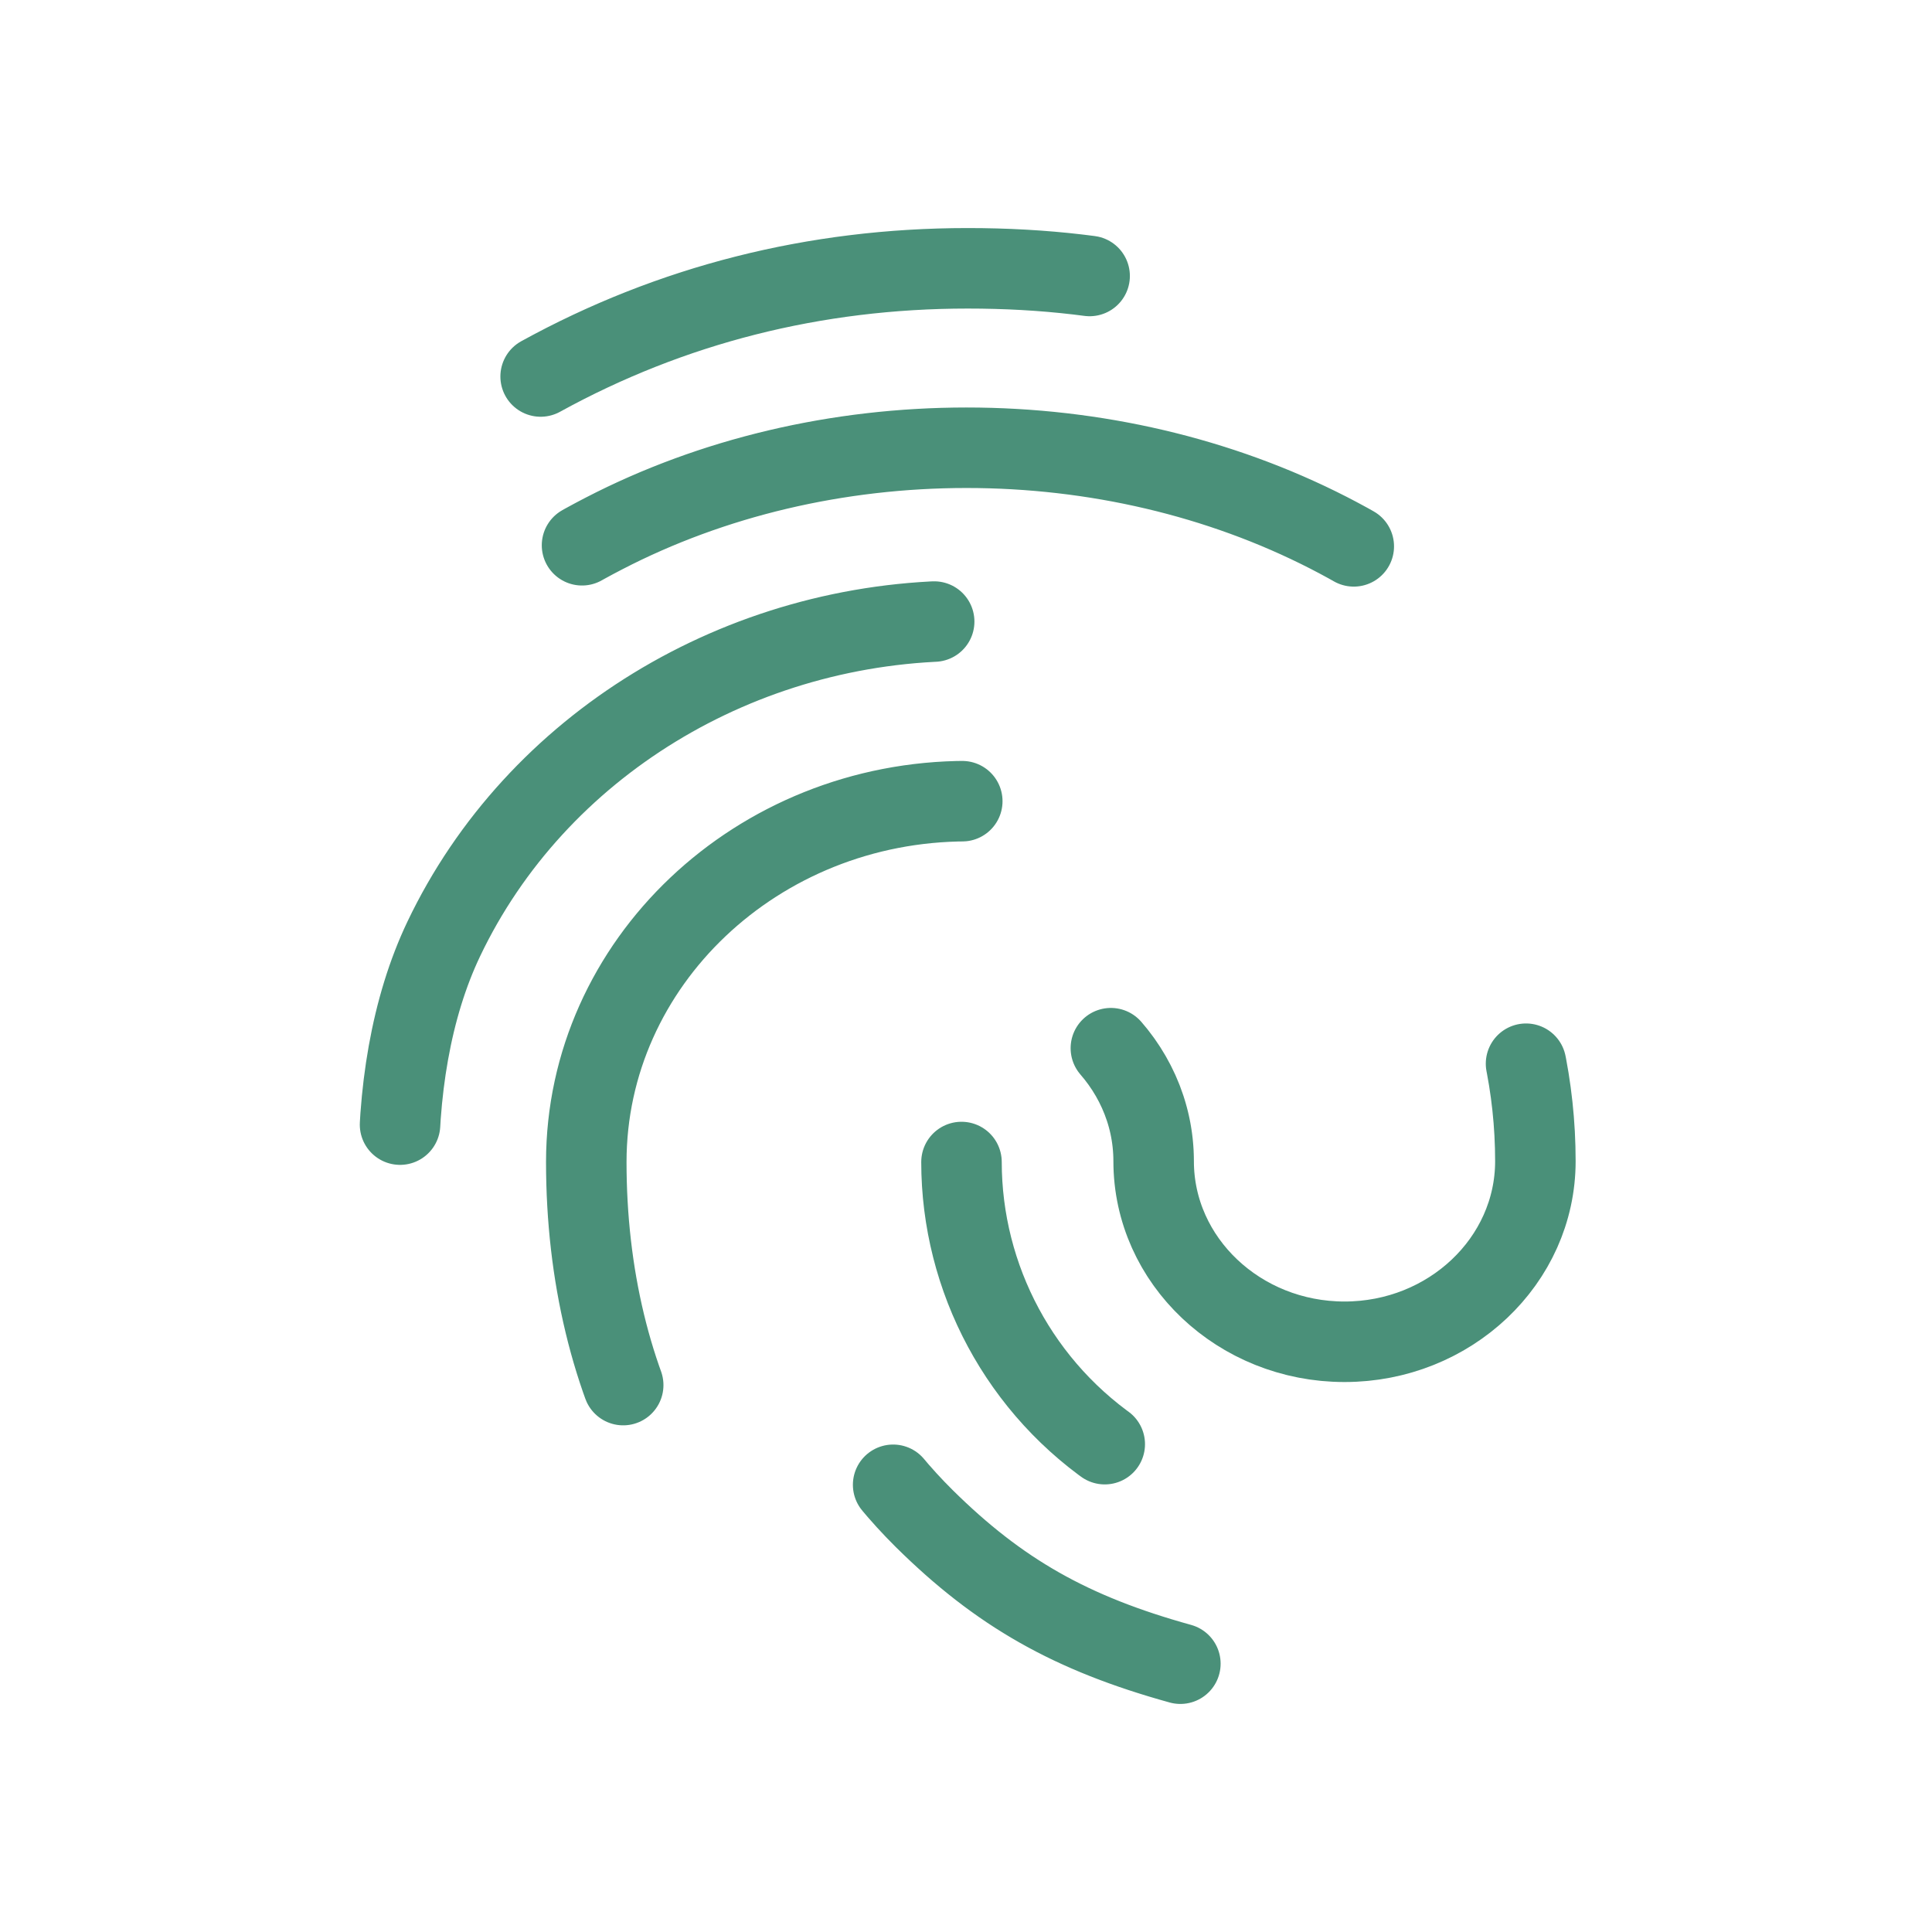
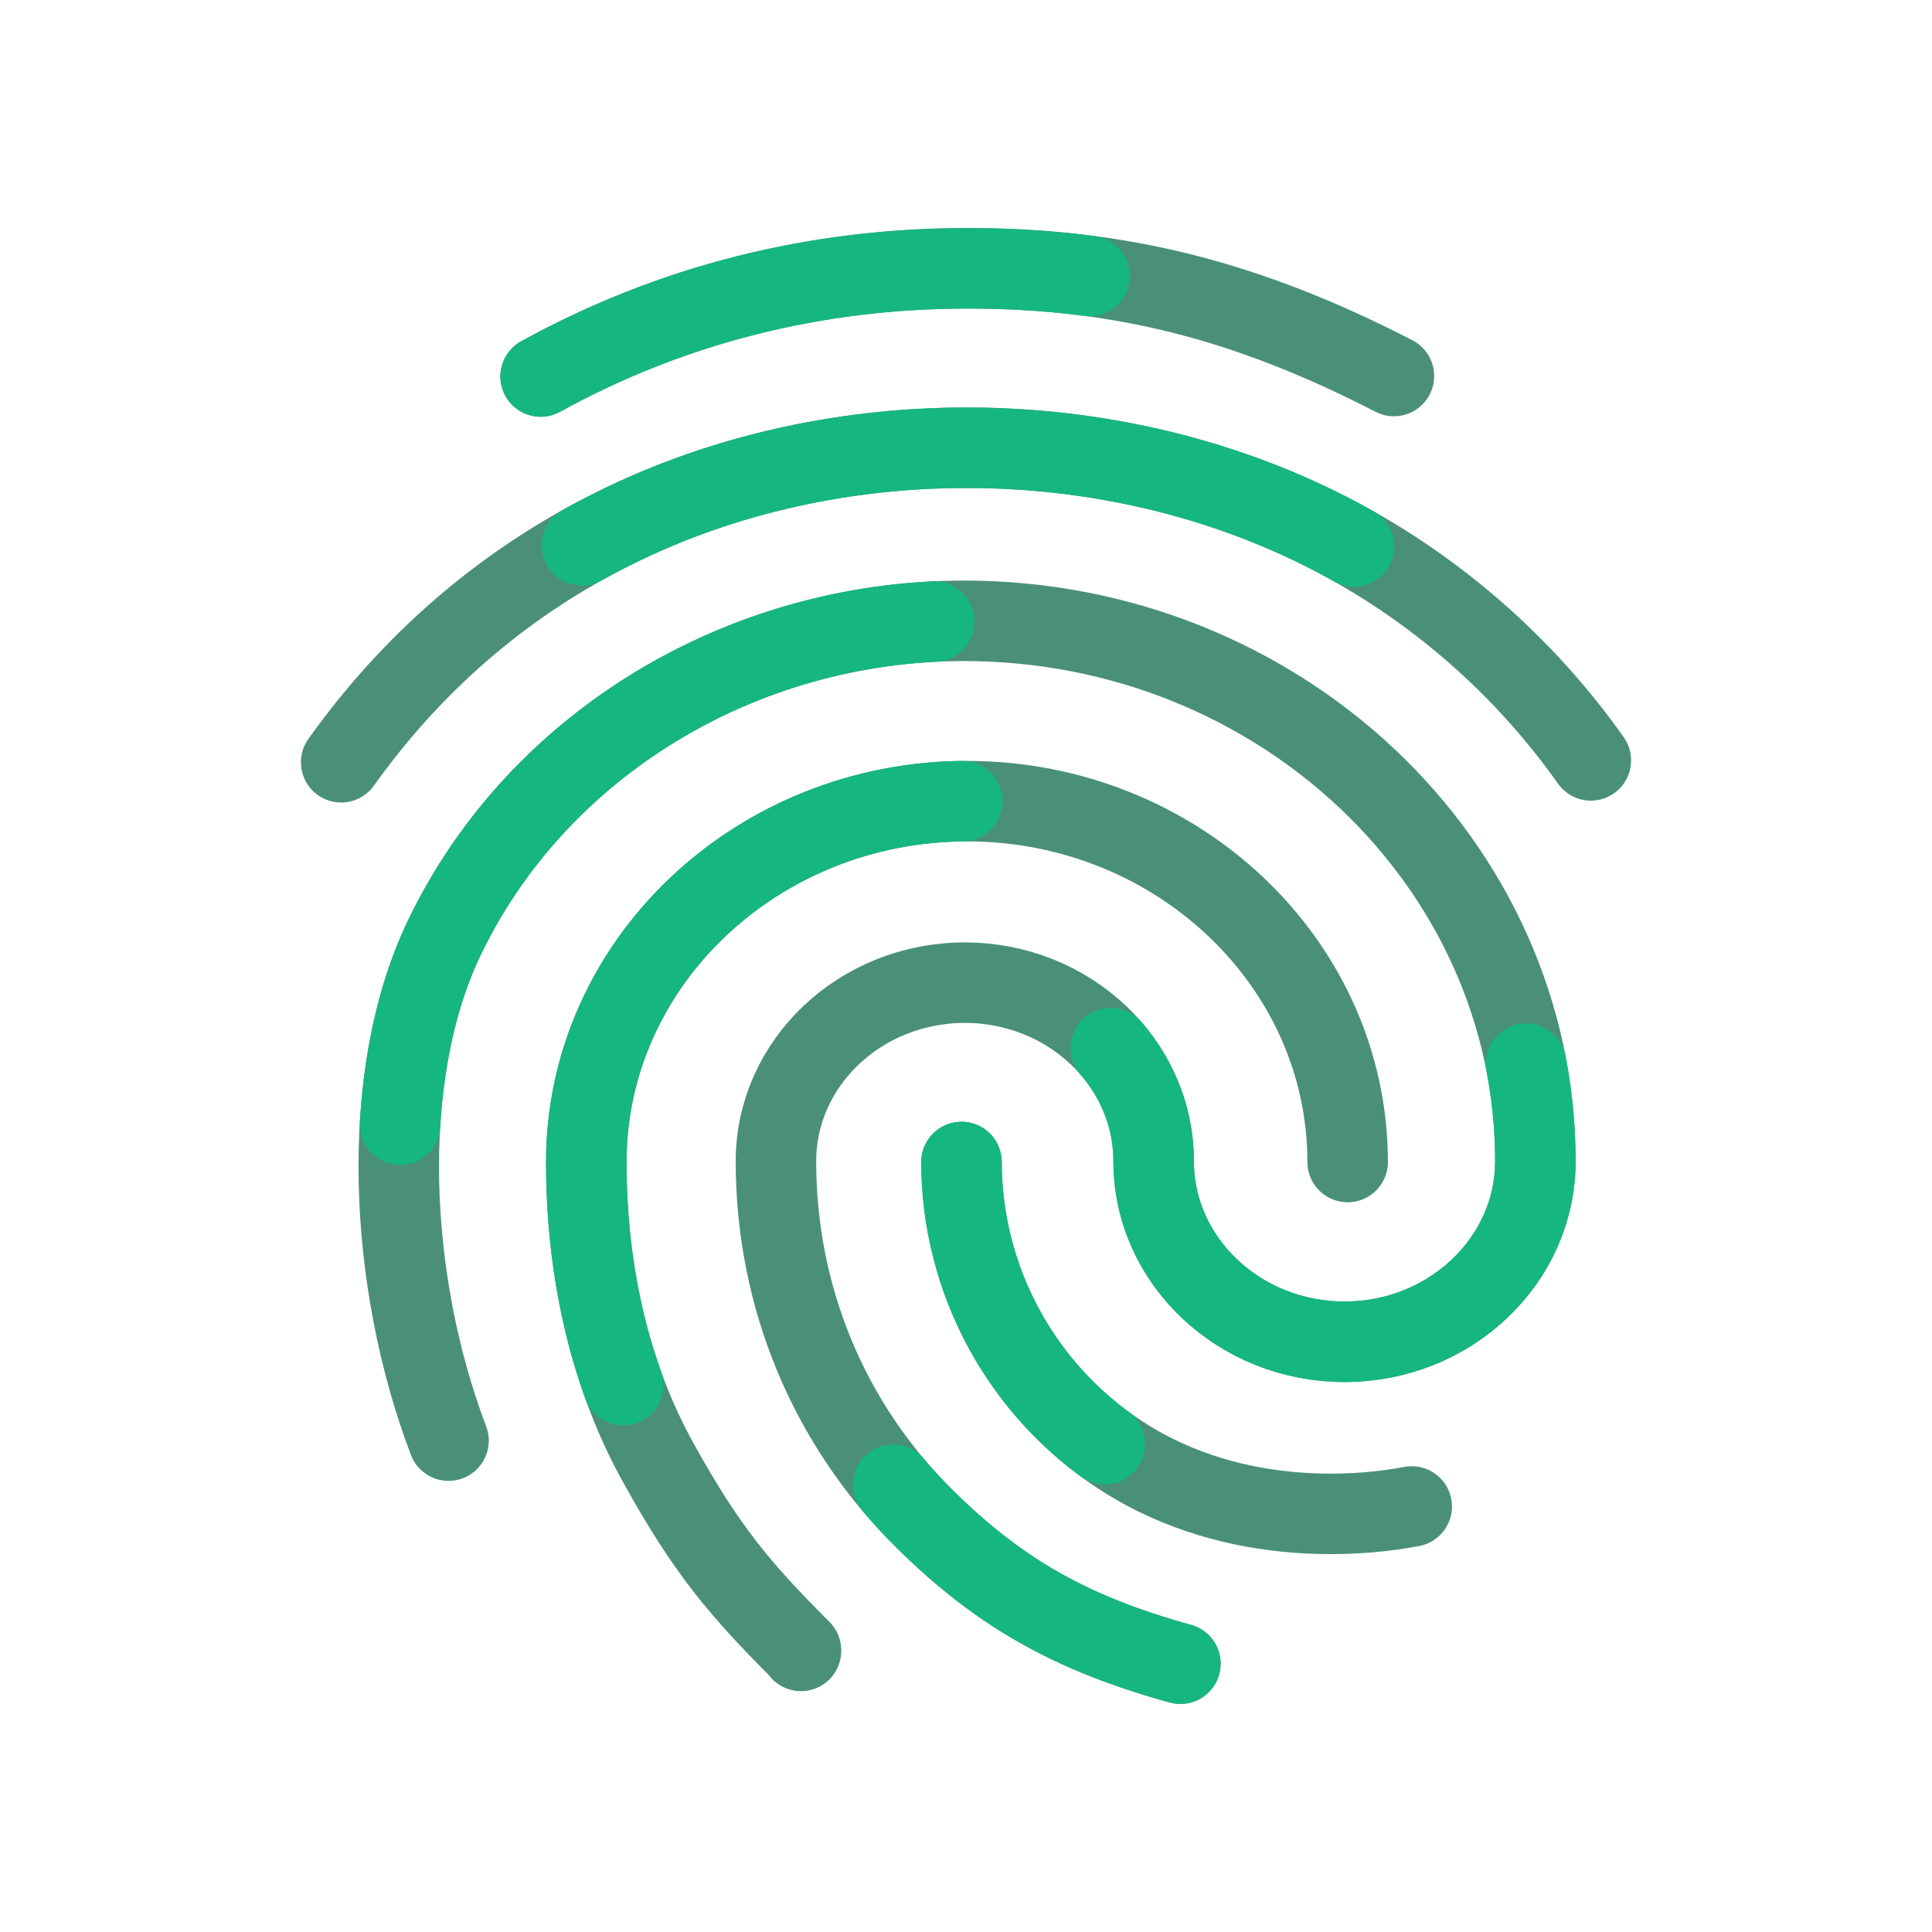
- <svg xmlns="http://www.w3.org/2000/svg" data-style="animated" width="24" height="24" viewBox="0 0 24 24">
+ <svg xmlns="http://www.w3.org/2000/svg" data-style="animated" width="240" height="240" viewBox="0 0 24 24">
  <defs>
    <style>
+       .background-line {
+         fill: none;
+         stroke: #4A9079;
+         stroke-linecap: round;
+       }
+ 
      .line {
        fill: none;
-         stroke: #4A9079;
+         stroke: #16B681;
        stroke-linecap: round;
        stroke-miterlimit: 10;
        stroke-dasharray: 10px;
        stroke-dashoffset: -204px;
        animation: dashoffset 2s infinite;
      }

      .line.done {
        animation: finalize 2s forwards;
      }

      @keyframes dashoffset {
        from {
          stroke-dashoffset: 0px;
        }
        to {
          stroke-dashoffset: -40px;
        }
      }

      @keyframes finalize {
        from {
          stroke: #4A9079;
          stroke-dasharray: 10px;
          stroke-dashoffset: -40px;
        }
        to {
          stroke: #4BE9B5;
          stroke-dasharray: 600px;
          stroke-dashoffset: 0;
        }
      }
    </style>
  </defs>
-   <path class="line line-1" d="M17.316,4.671c-1.819-.938-3.403-1.338-5.295-1.338-1.898,0-3.683.452-5.305,1.344" />
-   <path class="line line-2" d="M19.762,9.446c-.84-1.189-1.967-2.167-3.261-2.829-1.348-.69-2.902-1.055-4.494-1.055-1.6,0-3.157.368-4.504,1.065-1.296.667-2.395,1.623-3.265,2.842" />
-   <path class="line line-3" d="M9.95,20.508h0ZM9.95,20.501c-.761-.761-1.174-1.25-1.763-2.314-.592-1.055-.904-2.352-.904-3.752,0-2.472,2.122-4.483,4.729-4.483s4.729,2.011,4.729,4.483" />
-   <path class="line line-4" d="M17.537,18.714l-.006.001c-.512.099-2.157.306-3.604-.634-1.258-.818-1.983-2.205-1.983-3.646" />
-   <path class="line line-5" d="M5.572,17.896c-.751-1.972-.873-4.527-.059-6.233,1.144-2.399,3.681-3.951,6.463-3.951,3.913,0,7.097,3.011,7.097,6.713,0,1.237-1.064,2.243-2.371,2.243-1.307,0-2.371-1.006-2.371-2.243,0-1.223-1.052-2.218-2.346-2.218s-2.346.995-2.346,2.218c0,1.685.654,3.261,1.841,4.438.932.922,1.824,1.428,3.183,1.804" />
+   <g>
+     <path class="background-line background-line-1" d="M17.316,4.671c-1.819-.938-3.403-1.338-5.295-1.338-1.898,0-3.683.452-5.305,1.344" />
+     <path class="background-line background-line-2" d="M19.762,9.446c-.84-1.189-1.967-2.167-3.261-2.829-1.348-.69-2.902-1.055-4.494-1.055-1.6,0-3.157.368-4.504,1.065-1.296.667-2.395,1.623-3.265,2.842" />
+     <path class="background-line background-line-3" d="M9.95,20.508h0ZM9.95,20.501c-.761-.761-1.174-1.25-1.763-2.314-.592-1.055-.904-2.352-.904-3.752,0-2.472,2.122-4.483,4.729-4.483s4.729,2.011,4.729,4.483" />
+     <path class="background-line background-line-4" d="M17.537,18.714l-.006.001c-.512.099-2.157.306-3.604-.634-1.258-.818-1.983-2.205-1.983-3.646" />
+     <path class="background-line background-line-5" d="M5.572,17.896c-.751-1.972-.873-4.527-.059-6.233,1.144-2.399,3.681-3.951,6.463-3.951,3.913,0,7.097,3.011,7.097,6.713,0,1.237-1.064,2.243-2.371,2.243-1.307,0-2.371-1.006-2.371-2.243,0-1.223-1.052-2.218-2.346-2.218s-2.346.995-2.346,2.218c0,1.685.654,3.261,1.841,4.438.932.922,1.824,1.428,3.183,1.804" />
+   </g>
+   <g>
+     <path class="line line-1" d="M17.316,4.671c-1.819-.938-3.403-1.338-5.295-1.338-1.898,0-3.683.452-5.305,1.344" />
+     <path class="line line-2" d="M19.762,9.446c-.84-1.189-1.967-2.167-3.261-2.829-1.348-.69-2.902-1.055-4.494-1.055-1.6,0-3.157.368-4.504,1.065-1.296.667-2.395,1.623-3.265,2.842" />
+     <path class="line line-3" d="M9.95,20.508h0ZM9.95,20.501c-.761-.761-1.174-1.25-1.763-2.314-.592-1.055-.904-2.352-.904-3.752,0-2.472,2.122-4.483,4.729-4.483s4.729,2.011,4.729,4.483" />
+     <path class="line line-4" d="M17.537,18.714l-.006.001c-.512.099-2.157.306-3.604-.634-1.258-.818-1.983-2.205-1.983-3.646" />
+     <path class="line line-5" d="M5.572,17.896c-.751-1.972-.873-4.527-.059-6.233,1.144-2.399,3.681-3.951,6.463-3.951,3.913,0,7.097,3.011,7.097,6.713,0,1.237-1.064,2.243-2.371,2.243-1.307,0-2.371-1.006-2.371-2.243,0-1.223-1.052-2.218-2.346-2.218s-2.346.995-2.346,2.218c0,1.685.654,3.261,1.841,4.438.932.922,1.824,1.428,3.183,1.804" />
+   </g>
</svg>
